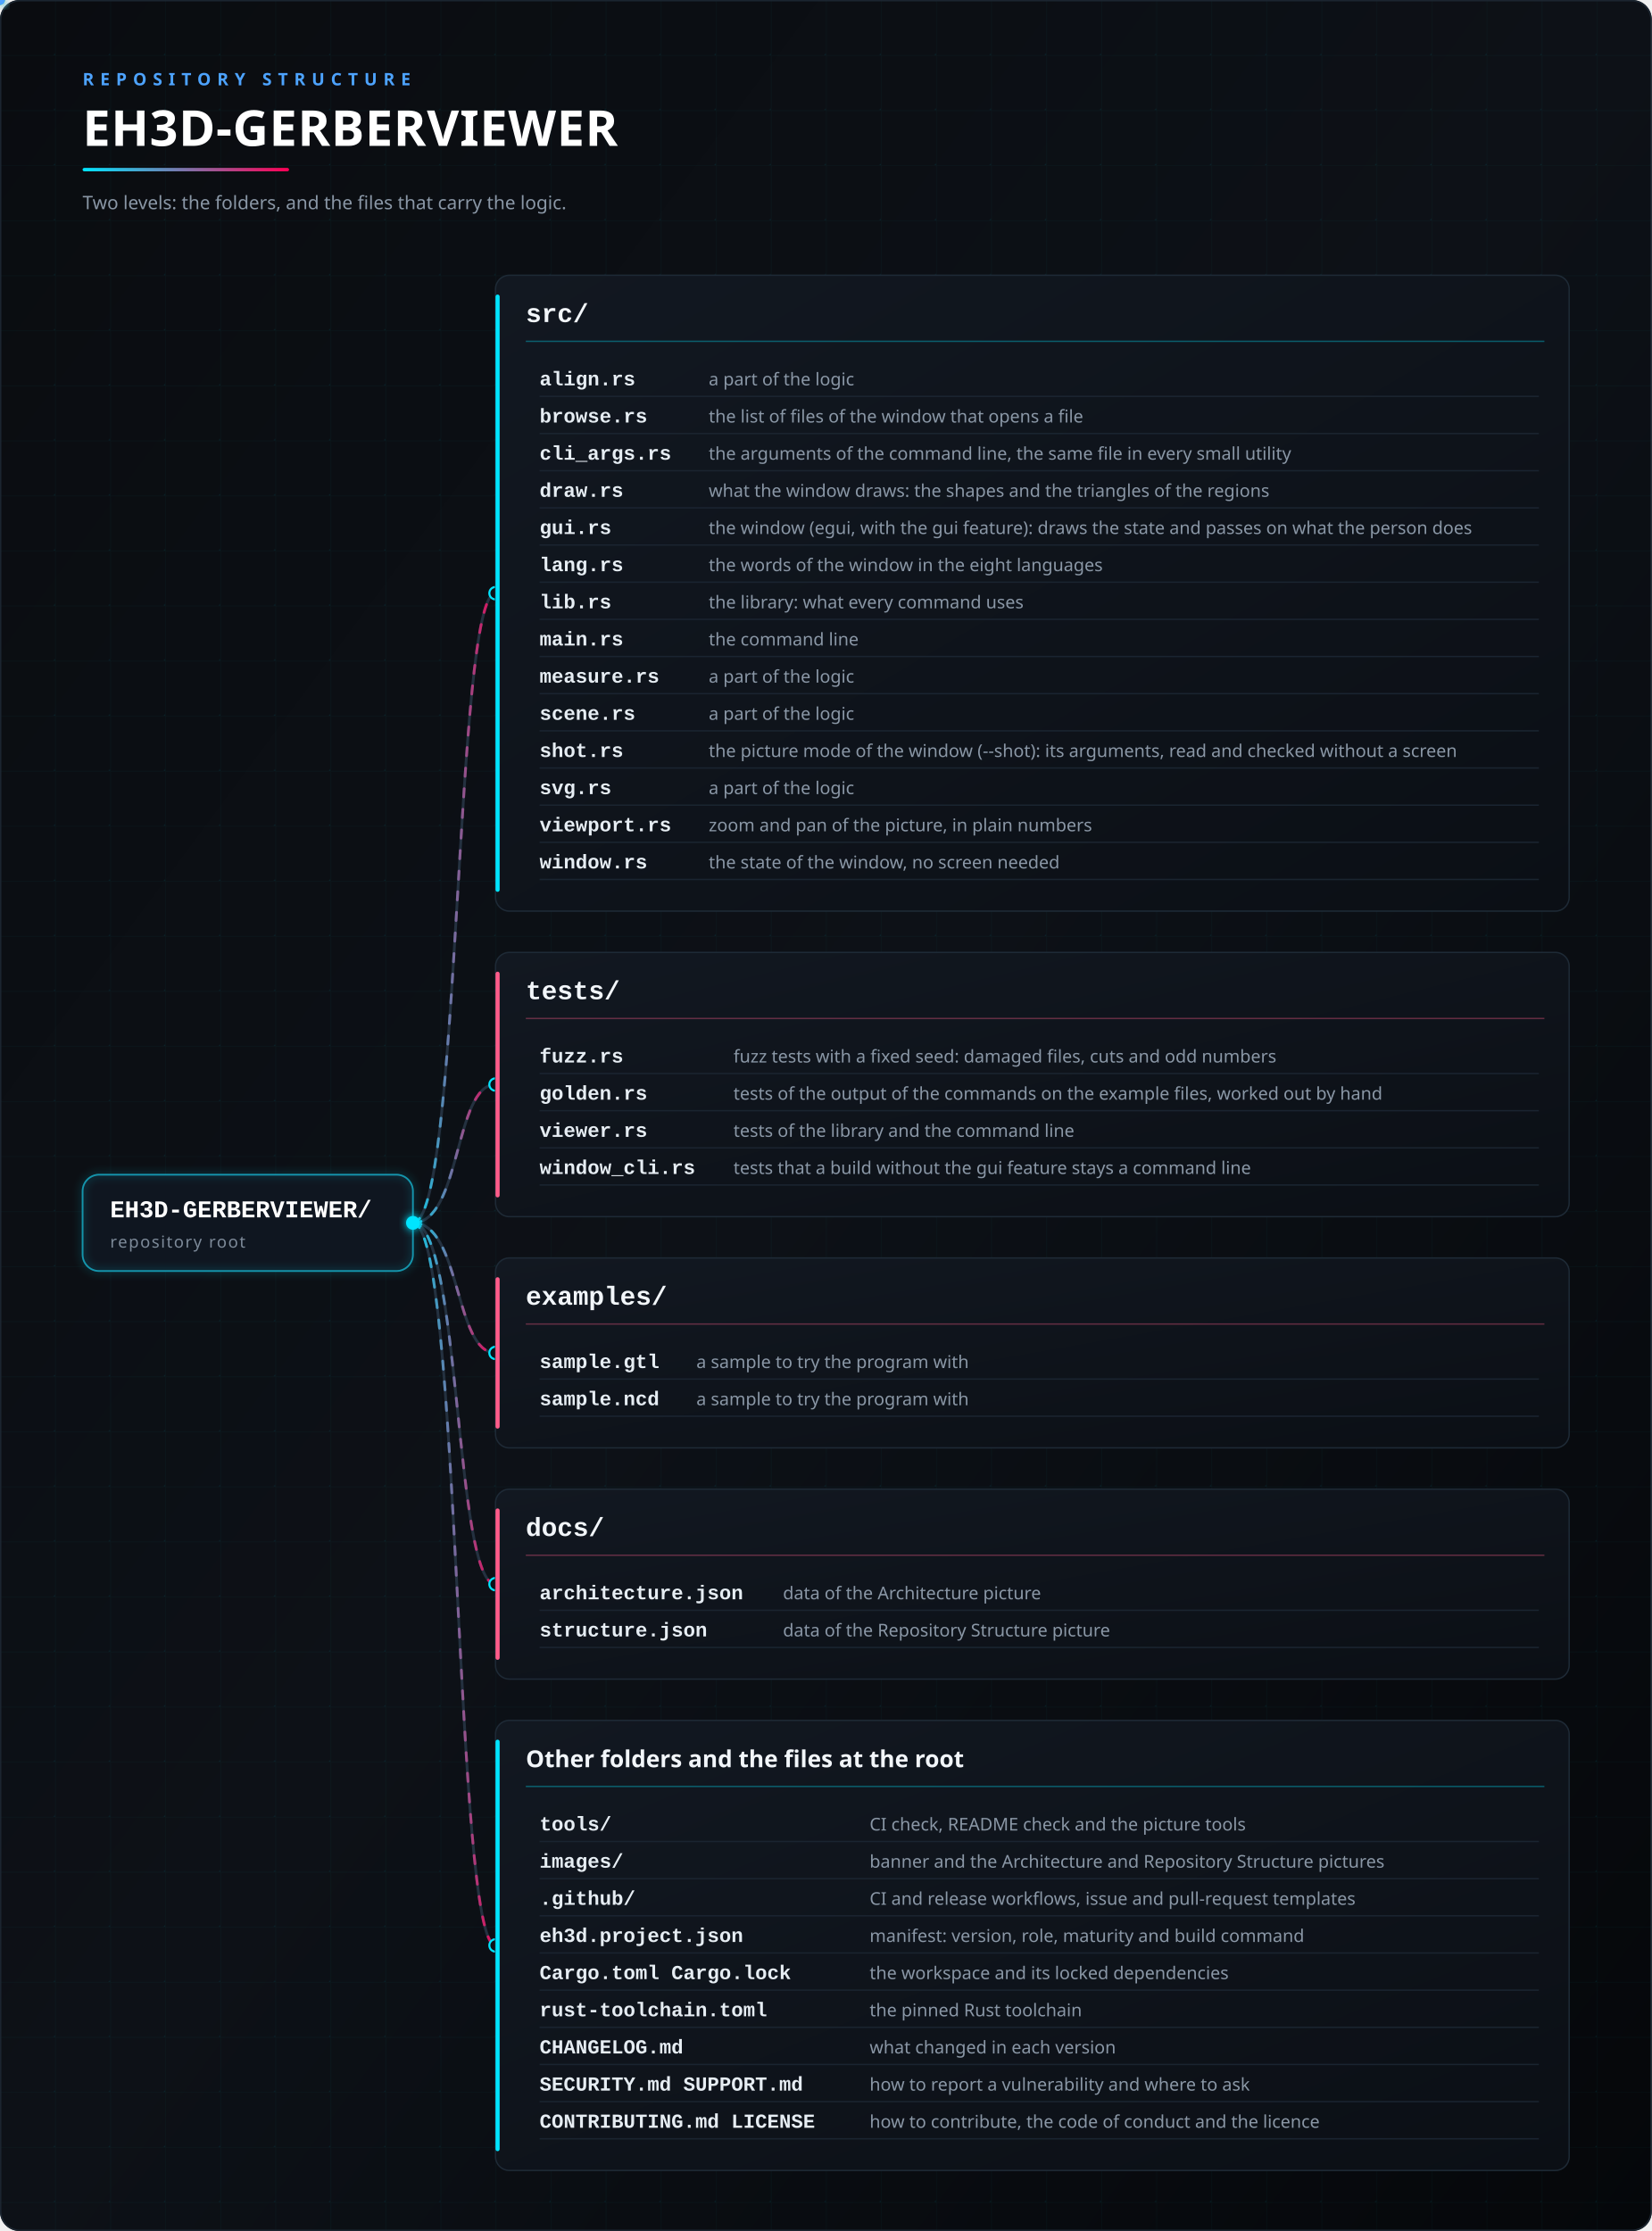
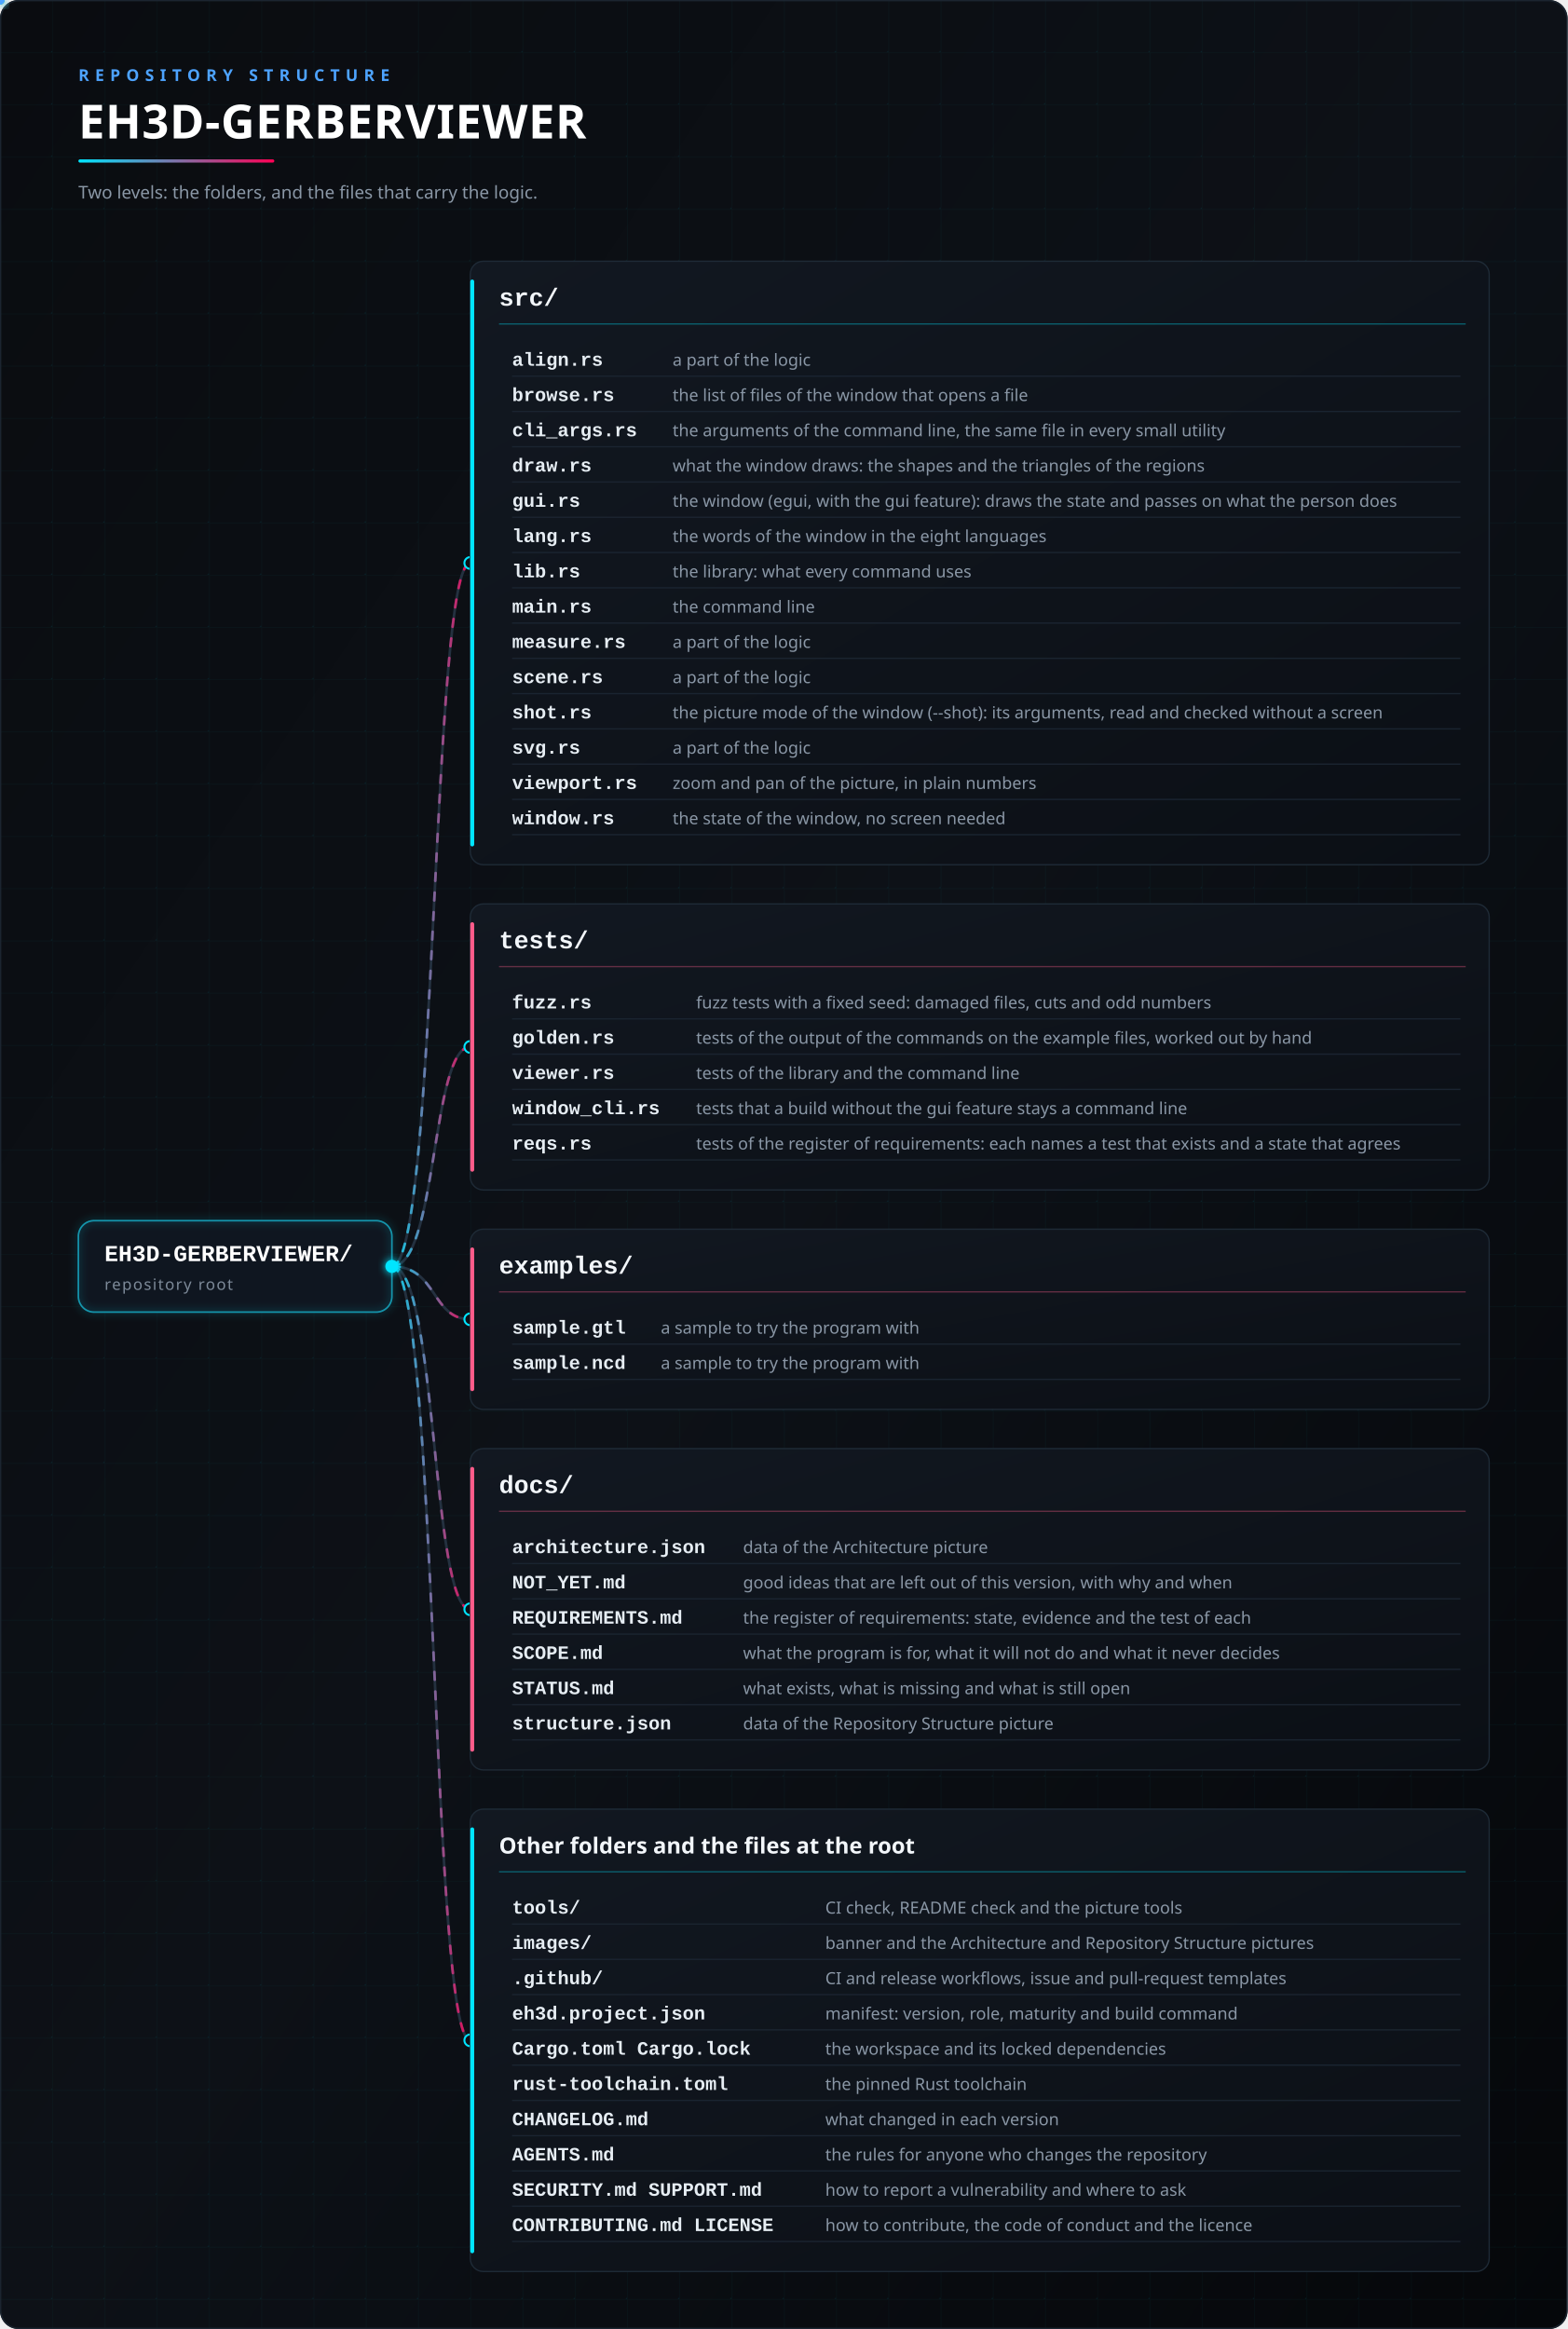
- <svg xmlns="http://www.w3.org/2000/svg" viewBox="0 0 1200 1621" width="100%" role="img" aria-labelledby="t d">
+ <svg xmlns="http://www.w3.org/2000/svg" viewBox="0 0 1200 1783" width="100%" role="img" aria-labelledby="t d">
  <defs>
    <linearGradient id="bg" x1="0" y1="0" x2="1" y2="1">
      <stop offset="0" stop-color="#0A0C10" />
      <stop offset="0.5" stop-color="#0D1117" />
      <stop offset="1" stop-color="#05070A" />
    </linearGradient>
    <linearGradient id="card" x1="0" y1="0" x2="1" y2="1">
      <stop offset="0" stop-color="#121821" />
      <stop offset="1" stop-color="#0B0F15" />
    </linearGradient>
    <linearGradient id="line" x1="0" y1="0" x2="1" y2="0">
      <stop offset="0" stop-color="#00E5FF" />
      <stop offset="1" stop-color="#FF0055" />
    </linearGradient>
    <filter id="glow" x="-50%" y="-50%" width="200%" height="200%">
      <feGaussianBlur stdDeviation="3" result="b" />
      <feMerge>
        <feMergeNode in="b" />
        <feMergeNode in="SourceGraphic" />
      </feMerge>
    </filter>
    <pattern id="grid" width="40" height="40" patternUnits="userSpaceOnUse">
      <path d="M40 0H0V40" fill="none" stroke="#00E5FF" stroke-opacity="0.035" />
      <circle cx="40" cy="40" r="1" fill="#00E5FF" fill-opacity="0.09" />
    </pattern>
  </defs>
-   <rect width="1200" height="1621" rx="14" fill="url(#bg)" />
-   <rect width="1200" height="1621" rx="14" fill="url(#grid)" />
-   <rect x="0.5" y="0.5" width="1199" height="1620" rx="14" fill="none" stroke="#1B2530" />
+   <rect width="1200" height="1783" rx="14" fill="url(#bg)" />
+   <rect width="1200" height="1783" rx="14" fill="url(#grid)" />
+   <rect x="0.5" y="0.5" width="1199" height="1782" rx="14" fill="none" stroke="#1B2530" />
  <text x="60" y="62" font-family="'Segoe UI','Noto Sans','Noto Sans CJK SC','Microsoft YaHei','Yu Gothic','Helvetica Neue',Helvetica,Arial,sans-serif" font-size="12.5" font-weight="600" fill="#4DA3FF" text-anchor="start" letter-spacing="4.5">REPOSITORY STRUCTURE</text>
  <text x="60" y="106" font-family="'Segoe UI','Noto Sans','Noto Sans CJK SC','Microsoft YaHei','Yu Gothic','Helvetica Neue',Helvetica,Arial,sans-serif" font-size="36" font-weight="700" fill="#FFFFFF" text-anchor="start" letter-spacing="0.5">EH3D-GERBERVIEWER</text>
  <rect x="60" y="122" width="150" height="2.5" rx="1.25" fill="url(#line)">
    <animate attributeName="width" values="40;150;150" keyTimes="0;0.4;1" dur="3s" repeatCount="indefinite" />
  </rect>
  <text x="60" y="152" font-family="'Segoe UI','Noto Sans','Noto Sans CJK SC','Microsoft YaHei','Yu Gothic','Helvetica Neue',Helvetica,Arial,sans-serif" font-size="13.5" font-weight="400" fill="#8A97A6" text-anchor="start">Two levels: the folders, and the files that carry the logic.</text>
-   <path id="c0" d="M300,888.5 C335,888.5 330,431 360,431" fill="none" stroke="#243140" stroke-width="2" />
-   <path d="M300,888.5 C335,888.5 330,431 360,431" fill="none" stroke="url(#line)" stroke-width="2" stroke-linecap="round" stroke-dasharray="6 9" opacity="0.9">
+   <path id="c0" d="M300,969.5 C335,969.5 330,431 360,431" fill="none" stroke="#243140" stroke-width="2" />
+   <path d="M300,969.5 C335,969.5 330,431 360,431" fill="none" stroke="url(#line)" stroke-width="2" stroke-linecap="round" stroke-dasharray="6 9" opacity="0.9">
    <animate attributeName="stroke-dashoffset" from="0" to="-30" dur="1.6s" repeatCount="indefinite" />
  </path>
  <circle cx="360" cy="431" r="4.5" fill="#0D1117" stroke="#00E5FF" stroke-width="1.5" />
-   <path id="c1" d="M300,888.5 C335,888.5 330,788 360,788" fill="none" stroke="#243140" stroke-width="2" />
-   <path d="M300,888.5 C335,888.5 330,788 360,788" fill="none" stroke="url(#line)" stroke-width="2" stroke-linecap="round" stroke-dasharray="6 9" opacity="0.9">
-     <animate attributeName="stroke-dashoffset" from="0" to="-30" dur="1.6s" repeatCount="indefinite" />
-   </path>
-   <circle cx="360" cy="788" r="4.5" fill="#0D1117" stroke="#00E5FF" stroke-width="1.5" />
-   <path id="c2" d="M300,888.5 C335,888.5 330,983 360,983" fill="none" stroke="#243140" stroke-width="2" />
-   <path d="M300,888.5 C335,888.5 330,983 360,983" fill="none" stroke="url(#line)" stroke-width="2" stroke-linecap="round" stroke-dasharray="6 9" opacity="0.9">
-     <animate attributeName="stroke-dashoffset" from="0" to="-30" dur="1.6s" repeatCount="indefinite" />
-   </path>
-   <circle cx="360" cy="983" r="4.5" fill="#0D1117" stroke="#00E5FF" stroke-width="1.5" />
-   <path id="c3" d="M300,888.5 C335,888.5 330,1151 360,1151" fill="none" stroke="#243140" stroke-width="2" />
-   <path d="M300,888.5 C335,888.5 330,1151 360,1151" fill="none" stroke="url(#line)" stroke-width="2" stroke-linecap="round" stroke-dasharray="6 9" opacity="0.9">
-     <animate attributeName="stroke-dashoffset" from="0" to="-30" dur="1.6s" repeatCount="indefinite" />
-   </path>
-   <circle cx="360" cy="1151" r="4.5" fill="#0D1117" stroke="#00E5FF" stroke-width="1.5" />
-   <path id="c4" d="M300,888.5 C335,888.5 330,1413.5 360,1413.5" fill="none" stroke="#243140" stroke-width="2" />
-   <path d="M300,888.5 C335,888.5 330,1413.5 360,1413.5" fill="none" stroke="url(#line)" stroke-width="2" stroke-linecap="round" stroke-dasharray="6 9" opacity="0.9">
-     <animate attributeName="stroke-dashoffset" from="0" to="-30" dur="1.6s" repeatCount="indefinite" />
-   </path>
-   <circle cx="360" cy="1413.5" r="4.5" fill="#0D1117" stroke="#00E5FF" stroke-width="1.5" />
+   <path id="c1" d="M300,969.5 C335,969.5 330,801.5 360,801.5" fill="none" stroke="#243140" stroke-width="2" />
+   <path d="M300,969.5 C335,969.5 330,801.5 360,801.5" fill="none" stroke="url(#line)" stroke-width="2" stroke-linecap="round" stroke-dasharray="6 9" opacity="0.9">
+     <animate attributeName="stroke-dashoffset" from="0" to="-30" dur="1.6s" repeatCount="indefinite" />
+   </path>
+   <circle cx="360" cy="801.5" r="4.5" fill="#0D1117" stroke="#00E5FF" stroke-width="1.5" />
+   <path id="c2" d="M300,969.5 C335,969.5 330,1010 360,1010" fill="none" stroke="#243140" stroke-width="2" />
+   <path d="M300,969.5 C335,969.5 330,1010 360,1010" fill="none" stroke="url(#line)" stroke-width="2" stroke-linecap="round" stroke-dasharray="6 9" opacity="0.9">
+     <animate attributeName="stroke-dashoffset" from="0" to="-30" dur="1.6s" repeatCount="indefinite" />
+   </path>
+   <circle cx="360" cy="1010" r="4.5" fill="#0D1117" stroke="#00E5FF" stroke-width="1.5" />
+   <path id="c3" d="M300,969.5 C335,969.5 330,1232 360,1232" fill="none" stroke="#243140" stroke-width="2" />
+   <path d="M300,969.5 C335,969.5 330,1232 360,1232" fill="none" stroke="url(#line)" stroke-width="2" stroke-linecap="round" stroke-dasharray="6 9" opacity="0.9">
+     <animate attributeName="stroke-dashoffset" from="0" to="-30" dur="1.6s" repeatCount="indefinite" />
+   </path>
+   <circle cx="360" cy="1232" r="4.5" fill="#0D1117" stroke="#00E5FF" stroke-width="1.5" />
+   <path id="c4" d="M300,969.5 C335,969.5 330,1562 360,1562" fill="none" stroke="#243140" stroke-width="2" />
+   <path d="M300,969.5 C335,969.5 330,1562 360,1562" fill="none" stroke="url(#line)" stroke-width="2" stroke-linecap="round" stroke-dasharray="6 9" opacity="0.9">
+     <animate attributeName="stroke-dashoffset" from="0" to="-30" dur="1.6s" repeatCount="indefinite" />
+   </path>
+   <circle cx="360" cy="1562" r="4.5" fill="#0D1117" stroke="#00E5FF" stroke-width="1.5" />
  <circle r="3.5" fill="#00E5FF" filter="url(#glow)">
    <animateMotion dur="3.4s" repeatCount="indefinite">
      <mpath href="#c0" />
    </animateMotion>
  </circle>
  <circle r="3.5" fill="#4DA3FF" filter="url(#glow)">
    <animateMotion dur="4.2s" repeatCount="indefinite">
      <mpath href="#c1" />
    </animateMotion>
  </circle>
  <circle r="3.5" fill="#FFB300" filter="url(#glow)">
    <animateMotion dur="5.0s" repeatCount="indefinite">
      <mpath href="#c2" />
    </animateMotion>
  </circle>
  <circle r="3.5" fill="#00E5FF" filter="url(#glow)">
    <animateMotion dur="5.8s" repeatCount="indefinite">
      <mpath href="#c3" />
    </animateMotion>
  </circle>
  <circle r="3.5" fill="#4DA3FF" filter="url(#glow)">
    <animateMotion dur="6.6s" repeatCount="indefinite">
      <mpath href="#c4" />
    </animateMotion>
  </circle>
-   <rect x="60" y="853.5" width="240" height="70" rx="12" fill="#0F1620" stroke="#2A3A4C" stroke-width="1.2" />
-   <rect x="60" y="853.5" width="240" height="70" rx="12" fill="none" stroke="#00E5FF" stroke-opacity="0.5" stroke-width="1.2" filter="url(#glow)">
+   <rect x="60" y="934.5" width="240" height="70" rx="12" fill="#0F1620" stroke="#2A3A4C" stroke-width="1.2" />
+   <rect x="60" y="934.5" width="240" height="70" rx="12" fill="none" stroke="#00E5FF" stroke-opacity="0.5" stroke-width="1.2" filter="url(#glow)">
    <animate attributeName="stroke-opacity" values="0.15;0.6;0.15" dur="3.6s" repeatCount="indefinite" />
  </rect>
-   <text x="80" y="884.5" font-family="'JetBrains Mono','Cascadia Code','SFMono-Regular',Consolas,'Liberation Mono',monospace" font-size="17.6" font-weight="700" fill="#FFFFFF" text-anchor="start">EH3D-GERBERVIEWER/</text>
-   <text x="80" y="906.5" font-family="'Segoe UI','Noto Sans','Noto Sans CJK SC','Microsoft YaHei','Yu Gothic','Helvetica Neue',Helvetica,Arial,sans-serif" font-size="12" font-weight="400" fill="#7D8A99" text-anchor="start" letter-spacing="1">repository root</text>
-   <circle cx="300" cy="888.5" r="5" fill="#00E5FF" filter="url(#glow)" />
+   <text x="80" y="965.5" font-family="'JetBrains Mono','Cascadia Code','SFMono-Regular',Consolas,'Liberation Mono',monospace" font-size="17.6" font-weight="700" fill="#FFFFFF" text-anchor="start">EH3D-GERBERVIEWER/</text>
+   <text x="80" y="987.5" font-family="'Segoe UI','Noto Sans','Noto Sans CJK SC','Microsoft YaHei','Yu Gothic','Helvetica Neue',Helvetica,Arial,sans-serif" font-size="12" font-weight="400" fill="#7D8A99" text-anchor="start" letter-spacing="1">repository root</text>
+   <circle cx="300" cy="969.5" r="5" fill="#00E5FF" filter="url(#glow)" />
  <rect x="360" y="200" width="780" height="462" rx="10" fill="url(#card)" stroke="#1E2A36" stroke-width="1" />
  <rect x="360" y="214" width="3" height="434" rx="1.5" fill="#00E5FF">
    <animate attributeName="opacity" values="0.55;1;0.55" dur="4s" begin="0s" repeatCount="indefinite" />
  </rect>
  <text x="382" y="234" font-family="'JetBrains Mono','Cascadia Code','SFMono-Regular',Consolas,'Liberation Mono',monospace" font-size="19" font-weight="700" fill="#F2F6FA" text-anchor="start">src/</text>
  <line x1="382" y1="248" x2="1122" y2="248" stroke="#00E5FF" stroke-opacity="0.35" stroke-width="1" />
  <text x="392" y="280" font-family="'JetBrains Mono','Cascadia Code','SFMono-Regular',Consolas,'Liberation Mono',monospace" font-size="14.5" font-weight="600" fill="#E6EDF3" text-anchor="start">align.rs</text>
  <text x="514.89" y="280" font-family="'Segoe UI','Noto Sans','Noto Sans CJK SC','Microsoft YaHei','Yu Gothic','Helvetica Neue',Helvetica,Arial,sans-serif" font-size="12.8" font-weight="400" fill="#8A97A6" text-anchor="start">a part of the logic</text>
  <line x1="392" y1="288" x2="1118" y2="288" stroke="#1A2430" stroke-width="1" />
  <text x="392" y="307" font-family="'JetBrains Mono','Cascadia Code','SFMono-Regular',Consolas,'Liberation Mono',monospace" font-size="14.5" font-weight="600" fill="#E6EDF3" text-anchor="start">browse.rs</text>
  <text x="514.89" y="307" font-family="'Segoe UI','Noto Sans','Noto Sans CJK SC','Microsoft YaHei','Yu Gothic','Helvetica Neue',Helvetica,Arial,sans-serif" font-size="12.8" font-weight="400" fill="#8A97A6" text-anchor="start">the list of files of the window that opens a file</text>
  <line x1="392" y1="315" x2="1118" y2="315" stroke="#1A2430" stroke-width="1" />
  <text x="392" y="334" font-family="'JetBrains Mono','Cascadia Code','SFMono-Regular',Consolas,'Liberation Mono',monospace" font-size="14.5" font-weight="600" fill="#E6EDF3" text-anchor="start">cli_args.rs</text>
  <text x="514.89" y="334" font-family="'Segoe UI','Noto Sans','Noto Sans CJK SC','Microsoft YaHei','Yu Gothic','Helvetica Neue',Helvetica,Arial,sans-serif" font-size="12.8" font-weight="400" fill="#8A97A6" text-anchor="start">the arguments of the command line, the same file in every small utility</text>
  <line x1="392" y1="342" x2="1118" y2="342" stroke="#1A2430" stroke-width="1" />
  <text x="392" y="361" font-family="'JetBrains Mono','Cascadia Code','SFMono-Regular',Consolas,'Liberation Mono',monospace" font-size="14.5" font-weight="600" fill="#E6EDF3" text-anchor="start">draw.rs</text>
  <text x="514.89" y="361" font-family="'Segoe UI','Noto Sans','Noto Sans CJK SC','Microsoft YaHei','Yu Gothic','Helvetica Neue',Helvetica,Arial,sans-serif" font-size="12.8" font-weight="400" fill="#8A97A6" text-anchor="start">what the window draws: the shapes and the triangles of the regions</text>
  <line x1="392" y1="369" x2="1118" y2="369" stroke="#1A2430" stroke-width="1" />
  <text x="392" y="388" font-family="'JetBrains Mono','Cascadia Code','SFMono-Regular',Consolas,'Liberation Mono',monospace" font-size="14.5" font-weight="600" fill="#E6EDF3" text-anchor="start">gui.rs</text>
  <text x="514.89" y="388" font-family="'Segoe UI','Noto Sans','Noto Sans CJK SC','Microsoft YaHei','Yu Gothic','Helvetica Neue',Helvetica,Arial,sans-serif" font-size="12.8" font-weight="400" fill="#8A97A6" text-anchor="start">the window (egui, with the gui feature): draws the state and passes on what the person does</text>
  <line x1="392" y1="396" x2="1118" y2="396" stroke="#1A2430" stroke-width="1" />
  <text x="392" y="415" font-family="'JetBrains Mono','Cascadia Code','SFMono-Regular',Consolas,'Liberation Mono',monospace" font-size="14.5" font-weight="600" fill="#E6EDF3" text-anchor="start">lang.rs</text>
  <text x="514.89" y="415" font-family="'Segoe UI','Noto Sans','Noto Sans CJK SC','Microsoft YaHei','Yu Gothic','Helvetica Neue',Helvetica,Arial,sans-serif" font-size="12.8" font-weight="400" fill="#8A97A6" text-anchor="start">the words of the window in the eight languages</text>
  <line x1="392" y1="423" x2="1118" y2="423" stroke="#1A2430" stroke-width="1" />
  <text x="392" y="442" font-family="'JetBrains Mono','Cascadia Code','SFMono-Regular',Consolas,'Liberation Mono',monospace" font-size="14.5" font-weight="600" fill="#E6EDF3" text-anchor="start">lib.rs</text>
  <text x="514.89" y="442" font-family="'Segoe UI','Noto Sans','Noto Sans CJK SC','Microsoft YaHei','Yu Gothic','Helvetica Neue',Helvetica,Arial,sans-serif" font-size="12.8" font-weight="400" fill="#8A97A6" text-anchor="start">the library: what every command uses</text>
  <line x1="392" y1="450" x2="1118" y2="450" stroke="#1A2430" stroke-width="1" />
  <text x="392" y="469" font-family="'JetBrains Mono','Cascadia Code','SFMono-Regular',Consolas,'Liberation Mono',monospace" font-size="14.5" font-weight="600" fill="#E6EDF3" text-anchor="start">main.rs</text>
  <text x="514.89" y="469" font-family="'Segoe UI','Noto Sans','Noto Sans CJK SC','Microsoft YaHei','Yu Gothic','Helvetica Neue',Helvetica,Arial,sans-serif" font-size="12.8" font-weight="400" fill="#8A97A6" text-anchor="start">the command line</text>
  <line x1="392" y1="477" x2="1118" y2="477" stroke="#1A2430" stroke-width="1" />
  <text x="392" y="496" font-family="'JetBrains Mono','Cascadia Code','SFMono-Regular',Consolas,'Liberation Mono',monospace" font-size="14.5" font-weight="600" fill="#E6EDF3" text-anchor="start">measure.rs</text>
  <text x="514.89" y="496" font-family="'Segoe UI','Noto Sans','Noto Sans CJK SC','Microsoft YaHei','Yu Gothic','Helvetica Neue',Helvetica,Arial,sans-serif" font-size="12.8" font-weight="400" fill="#8A97A6" text-anchor="start">a part of the logic</text>
  <line x1="392" y1="504" x2="1118" y2="504" stroke="#1A2430" stroke-width="1" />
  <text x="392" y="523" font-family="'JetBrains Mono','Cascadia Code','SFMono-Regular',Consolas,'Liberation Mono',monospace" font-size="14.5" font-weight="600" fill="#E6EDF3" text-anchor="start">scene.rs</text>
  <text x="514.89" y="523" font-family="'Segoe UI','Noto Sans','Noto Sans CJK SC','Microsoft YaHei','Yu Gothic','Helvetica Neue',Helvetica,Arial,sans-serif" font-size="12.8" font-weight="400" fill="#8A97A6" text-anchor="start">a part of the logic</text>
  <line x1="392" y1="531" x2="1118" y2="531" stroke="#1A2430" stroke-width="1" />
  <text x="392" y="550" font-family="'JetBrains Mono','Cascadia Code','SFMono-Regular',Consolas,'Liberation Mono',monospace" font-size="14.5" font-weight="600" fill="#E6EDF3" text-anchor="start">shot.rs</text>
  <text x="514.89" y="550" font-family="'Segoe UI','Noto Sans','Noto Sans CJK SC','Microsoft YaHei','Yu Gothic','Helvetica Neue',Helvetica,Arial,sans-serif" font-size="12.8" font-weight="400" fill="#8A97A6" text-anchor="start">the picture mode of the window (--shot): its arguments, read and checked without a screen</text>
  <line x1="392" y1="558" x2="1118" y2="558" stroke="#1A2430" stroke-width="1" />
  <text x="392" y="577" font-family="'JetBrains Mono','Cascadia Code','SFMono-Regular',Consolas,'Liberation Mono',monospace" font-size="14.5" font-weight="600" fill="#E6EDF3" text-anchor="start">svg.rs</text>
  <text x="514.89" y="577" font-family="'Segoe UI','Noto Sans','Noto Sans CJK SC','Microsoft YaHei','Yu Gothic','Helvetica Neue',Helvetica,Arial,sans-serif" font-size="12.8" font-weight="400" fill="#8A97A6" text-anchor="start">a part of the logic</text>
  <line x1="392" y1="585" x2="1118" y2="585" stroke="#1A2430" stroke-width="1" />
  <text x="392" y="604" font-family="'JetBrains Mono','Cascadia Code','SFMono-Regular',Consolas,'Liberation Mono',monospace" font-size="14.5" font-weight="600" fill="#E6EDF3" text-anchor="start">viewport.rs</text>
  <text x="514.89" y="604" font-family="'Segoe UI','Noto Sans','Noto Sans CJK SC','Microsoft YaHei','Yu Gothic','Helvetica Neue',Helvetica,Arial,sans-serif" font-size="12.8" font-weight="400" fill="#8A97A6" text-anchor="start">zoom and pan of the picture, in plain numbers</text>
  <line x1="392" y1="612" x2="1118" y2="612" stroke="#1A2430" stroke-width="1" />
  <text x="392" y="631" font-family="'JetBrains Mono','Cascadia Code','SFMono-Regular',Consolas,'Liberation Mono',monospace" font-size="14.5" font-weight="600" fill="#E6EDF3" text-anchor="start">window.rs</text>
  <text x="514.89" y="631" font-family="'Segoe UI','Noto Sans','Noto Sans CJK SC','Microsoft YaHei','Yu Gothic','Helvetica Neue',Helvetica,Arial,sans-serif" font-size="12.8" font-weight="400" fill="#8A97A6" text-anchor="start">the state of the window, no screen needed</text>
  <line x1="392" y1="639" x2="1118" y2="639" stroke="#1A2430" stroke-width="1" />
-   <rect x="360" y="692" width="780" height="192" rx="10" fill="url(#card)" stroke="#1E2A36" stroke-width="1" />
-   <rect x="360" y="706" width="3" height="164" rx="1.5" fill="#FF5C8A">
+   <rect x="360" y="692" width="780" height="219" rx="10" fill="url(#card)" stroke="#1E2A36" stroke-width="1" />
+   <rect x="360" y="706" width="3" height="191" rx="1.5" fill="#FF5C8A">
    <animate attributeName="opacity" values="0.55;1;0.55" dur="4s" begin="0.6s" repeatCount="indefinite" />
  </rect>
  <text x="382" y="726" font-family="'JetBrains Mono','Cascadia Code','SFMono-Regular',Consolas,'Liberation Mono',monospace" font-size="19" font-weight="700" fill="#F2F6FA" text-anchor="start">tests/</text>
  <line x1="382" y1="740" x2="1122" y2="740" stroke="#FF5C8A" stroke-opacity="0.35" stroke-width="1" />
  <text x="392" y="772" font-family="'JetBrains Mono','Cascadia Code','SFMono-Regular',Consolas,'Liberation Mono',monospace" font-size="14.5" font-weight="600" fill="#E6EDF3" text-anchor="start">fuzz.rs</text>
  <text x="532.87" y="772" font-family="'Segoe UI','Noto Sans','Noto Sans CJK SC','Microsoft YaHei','Yu Gothic','Helvetica Neue',Helvetica,Arial,sans-serif" font-size="12.8" font-weight="400" fill="#8A97A6" text-anchor="start">fuzz tests with a fixed seed: damaged files, cuts and odd numbers</text>
  <line x1="392" y1="780" x2="1118" y2="780" stroke="#1A2430" stroke-width="1" />
  <text x="392" y="799" font-family="'JetBrains Mono','Cascadia Code','SFMono-Regular',Consolas,'Liberation Mono',monospace" font-size="14.5" font-weight="600" fill="#E6EDF3" text-anchor="start">golden.rs</text>
  <text x="532.87" y="799" font-family="'Segoe UI','Noto Sans','Noto Sans CJK SC','Microsoft YaHei','Yu Gothic','Helvetica Neue',Helvetica,Arial,sans-serif" font-size="12.8" font-weight="400" fill="#8A97A6" text-anchor="start">tests of the output of the commands on the example files, worked out by hand</text>
  <line x1="392" y1="807" x2="1118" y2="807" stroke="#1A2430" stroke-width="1" />
  <text x="392" y="826" font-family="'JetBrains Mono','Cascadia Code','SFMono-Regular',Consolas,'Liberation Mono',monospace" font-size="14.5" font-weight="600" fill="#E6EDF3" text-anchor="start">viewer.rs</text>
  <text x="532.87" y="826" font-family="'Segoe UI','Noto Sans','Noto Sans CJK SC','Microsoft YaHei','Yu Gothic','Helvetica Neue',Helvetica,Arial,sans-serif" font-size="12.8" font-weight="400" fill="#8A97A6" text-anchor="start">tests of the library and the command line</text>
  <line x1="392" y1="834" x2="1118" y2="834" stroke="#1A2430" stroke-width="1" />
  <text x="392" y="853" font-family="'JetBrains Mono','Cascadia Code','SFMono-Regular',Consolas,'Liberation Mono',monospace" font-size="14.5" font-weight="600" fill="#E6EDF3" text-anchor="start">window_cli.rs</text>
  <text x="532.87" y="853" font-family="'Segoe UI','Noto Sans','Noto Sans CJK SC','Microsoft YaHei','Yu Gothic','Helvetica Neue',Helvetica,Arial,sans-serif" font-size="12.8" font-weight="400" fill="#8A97A6" text-anchor="start">tests that a build without the gui feature stays a command line</text>
  <line x1="392" y1="861" x2="1118" y2="861" stroke="#1A2430" stroke-width="1" />
-   <rect x="360" y="914" width="780" height="138" rx="10" fill="url(#card)" stroke="#1E2A36" stroke-width="1" />
-   <rect x="360" y="928" width="3" height="110" rx="1.5" fill="#FF5C8A">
+   <text x="392" y="880" font-family="'JetBrains Mono','Cascadia Code','SFMono-Regular',Consolas,'Liberation Mono',monospace" font-size="14.5" font-weight="600" fill="#E6EDF3" text-anchor="start">reqs.rs</text>
+   <text x="532.87" y="880" font-family="'Segoe UI','Noto Sans','Noto Sans CJK SC','Microsoft YaHei','Yu Gothic','Helvetica Neue',Helvetica,Arial,sans-serif" font-size="12.8" font-weight="400" fill="#8A97A6" text-anchor="start">tests of the register of requirements: each names a test that exists and a state that agrees</text>
+   <line x1="392" y1="888" x2="1118" y2="888" stroke="#1A2430" stroke-width="1" />
+   <rect x="360" y="941" width="780" height="138" rx="10" fill="url(#card)" stroke="#1E2A36" stroke-width="1" />
+   <rect x="360" y="955" width="3" height="110" rx="1.5" fill="#FF5C8A">
    <animate attributeName="opacity" values="0.55;1;0.55" dur="4s" begin="1.2s" repeatCount="indefinite" />
  </rect>
-   <text x="382" y="948" font-family="'JetBrains Mono','Cascadia Code','SFMono-Regular',Consolas,'Liberation Mono',monospace" font-size="19" font-weight="700" fill="#F2F6FA" text-anchor="start">examples/</text>
-   <line x1="382" y1="962" x2="1122" y2="962" stroke="#FF5C8A" stroke-opacity="0.35" stroke-width="1" />
-   <text x="392" y="994" font-family="'JetBrains Mono','Cascadia Code','SFMono-Regular',Consolas,'Liberation Mono',monospace" font-size="14.5" font-weight="600" fill="#E6EDF3" text-anchor="start">sample.gtl</text>
-   <text x="505.9" y="994" font-family="'Segoe UI','Noto Sans','Noto Sans CJK SC','Microsoft YaHei','Yu Gothic','Helvetica Neue',Helvetica,Arial,sans-serif" font-size="12.8" font-weight="400" fill="#8A97A6" text-anchor="start">a sample to try the program with</text>
-   <line x1="392" y1="1002" x2="1118" y2="1002" stroke="#1A2430" stroke-width="1" />
-   <text x="392" y="1021" font-family="'JetBrains Mono','Cascadia Code','SFMono-Regular',Consolas,'Liberation Mono',monospace" font-size="14.5" font-weight="600" fill="#E6EDF3" text-anchor="start">sample.ncd</text>
+   <text x="382" y="975" font-family="'JetBrains Mono','Cascadia Code','SFMono-Regular',Consolas,'Liberation Mono',monospace" font-size="19" font-weight="700" fill="#F2F6FA" text-anchor="start">examples/</text>
+   <line x1="382" y1="989" x2="1122" y2="989" stroke="#FF5C8A" stroke-opacity="0.35" stroke-width="1" />
+   <text x="392" y="1021" font-family="'JetBrains Mono','Cascadia Code','SFMono-Regular',Consolas,'Liberation Mono',monospace" font-size="14.5" font-weight="600" fill="#E6EDF3" text-anchor="start">sample.gtl</text>
  <text x="505.9" y="1021" font-family="'Segoe UI','Noto Sans','Noto Sans CJK SC','Microsoft YaHei','Yu Gothic','Helvetica Neue',Helvetica,Arial,sans-serif" font-size="12.8" font-weight="400" fill="#8A97A6" text-anchor="start">a sample to try the program with</text>
  <line x1="392" y1="1029" x2="1118" y2="1029" stroke="#1A2430" stroke-width="1" />
-   <rect x="360" y="1082" width="780" height="138" rx="10" fill="url(#card)" stroke="#1E2A36" stroke-width="1" />
-   <rect x="360" y="1096" width="3" height="110" rx="1.5" fill="#FF5C8A">
+   <text x="392" y="1048" font-family="'JetBrains Mono','Cascadia Code','SFMono-Regular',Consolas,'Liberation Mono',monospace" font-size="14.5" font-weight="600" fill="#E6EDF3" text-anchor="start">sample.ncd</text>
+   <text x="505.9" y="1048" font-family="'Segoe UI','Noto Sans','Noto Sans CJK SC','Microsoft YaHei','Yu Gothic','Helvetica Neue',Helvetica,Arial,sans-serif" font-size="12.8" font-weight="400" fill="#8A97A6" text-anchor="start">a sample to try the program with</text>
+   <line x1="392" y1="1056" x2="1118" y2="1056" stroke="#1A2430" stroke-width="1" />
+   <rect x="360" y="1109" width="780" height="246" rx="10" fill="url(#card)" stroke="#1E2A36" stroke-width="1" />
+   <rect x="360" y="1123" width="3" height="218" rx="1.5" fill="#FF5C8A">
    <animate attributeName="opacity" values="0.55;1;0.55" dur="4s" begin="1.8s" repeatCount="indefinite" />
  </rect>
-   <text x="382" y="1116" font-family="'JetBrains Mono','Cascadia Code','SFMono-Regular',Consolas,'Liberation Mono',monospace" font-size="19" font-weight="700" fill="#F2F6FA" text-anchor="start">docs/</text>
-   <line x1="382" y1="1130" x2="1122" y2="1130" stroke="#FF5C8A" stroke-opacity="0.35" stroke-width="1" />
-   <text x="392" y="1162" font-family="'JetBrains Mono','Cascadia Code','SFMono-Regular',Consolas,'Liberation Mono',monospace" font-size="14.5" font-weight="600" fill="#E6EDF3" text-anchor="start">architecture.json</text>
-   <text x="568.83" y="1162" font-family="'Segoe UI','Noto Sans','Noto Sans CJK SC','Microsoft YaHei','Yu Gothic','Helvetica Neue',Helvetica,Arial,sans-serif" font-size="12.8" font-weight="400" fill="#8A97A6" text-anchor="start">data of the Architecture picture</text>
-   <line x1="392" y1="1170" x2="1118" y2="1170" stroke="#1A2430" stroke-width="1" />
-   <text x="392" y="1189" font-family="'JetBrains Mono','Cascadia Code','SFMono-Regular',Consolas,'Liberation Mono',monospace" font-size="14.5" font-weight="600" fill="#E6EDF3" text-anchor="start">structure.json</text>
-   <text x="568.83" y="1189" font-family="'Segoe UI','Noto Sans','Noto Sans CJK SC','Microsoft YaHei','Yu Gothic','Helvetica Neue',Helvetica,Arial,sans-serif" font-size="12.8" font-weight="400" fill="#8A97A6" text-anchor="start">data of the Repository Structure picture</text>
+   <text x="382" y="1143" font-family="'JetBrains Mono','Cascadia Code','SFMono-Regular',Consolas,'Liberation Mono',monospace" font-size="19" font-weight="700" fill="#F2F6FA" text-anchor="start">docs/</text>
+   <line x1="382" y1="1157" x2="1122" y2="1157" stroke="#FF5C8A" stroke-opacity="0.35" stroke-width="1" />
+   <text x="392" y="1189" font-family="'JetBrains Mono','Cascadia Code','SFMono-Regular',Consolas,'Liberation Mono',monospace" font-size="14.5" font-weight="600" fill="#E6EDF3" text-anchor="start">architecture.json</text>
+   <text x="568.83" y="1189" font-family="'Segoe UI','Noto Sans','Noto Sans CJK SC','Microsoft YaHei','Yu Gothic','Helvetica Neue',Helvetica,Arial,sans-serif" font-size="12.8" font-weight="400" fill="#8A97A6" text-anchor="start">data of the Architecture picture</text>
  <line x1="392" y1="1197" x2="1118" y2="1197" stroke="#1A2430" stroke-width="1" />
-   <rect x="360" y="1250" width="780" height="327" rx="10" fill="url(#card)" stroke="#1E2A36" stroke-width="1" />
-   <rect x="360" y="1264" width="3" height="299" rx="1.5" fill="#00E5FF">
+   <text x="392" y="1216" font-family="'JetBrains Mono','Cascadia Code','SFMono-Regular',Consolas,'Liberation Mono',monospace" font-size="14.5" font-weight="600" fill="#E6EDF3" text-anchor="start">NOT_YET.md</text>
+   <text x="568.83" y="1216" font-family="'Segoe UI','Noto Sans','Noto Sans CJK SC','Microsoft YaHei','Yu Gothic','Helvetica Neue',Helvetica,Arial,sans-serif" font-size="12.8" font-weight="400" fill="#8A97A6" text-anchor="start">good ideas that are left out of this version, with why and when</text>
+   <line x1="392" y1="1224" x2="1118" y2="1224" stroke="#1A2430" stroke-width="1" />
+   <text x="392" y="1243" font-family="'JetBrains Mono','Cascadia Code','SFMono-Regular',Consolas,'Liberation Mono',monospace" font-size="14.5" font-weight="600" fill="#E6EDF3" text-anchor="start">REQUIREMENTS.md</text>
+   <text x="568.83" y="1243" font-family="'Segoe UI','Noto Sans','Noto Sans CJK SC','Microsoft YaHei','Yu Gothic','Helvetica Neue',Helvetica,Arial,sans-serif" font-size="12.8" font-weight="400" fill="#8A97A6" text-anchor="start">the register of requirements: state, evidence and the test of each</text>
+   <line x1="392" y1="1251" x2="1118" y2="1251" stroke="#1A2430" stroke-width="1" />
+   <text x="392" y="1270" font-family="'JetBrains Mono','Cascadia Code','SFMono-Regular',Consolas,'Liberation Mono',monospace" font-size="14.5" font-weight="600" fill="#E6EDF3" text-anchor="start">SCOPE.md</text>
+   <text x="568.83" y="1270" font-family="'Segoe UI','Noto Sans','Noto Sans CJK SC','Microsoft YaHei','Yu Gothic','Helvetica Neue',Helvetica,Arial,sans-serif" font-size="12.8" font-weight="400" fill="#8A97A6" text-anchor="start">what the program is for, what it will not do and what it never decides</text>
+   <line x1="392" y1="1278" x2="1118" y2="1278" stroke="#1A2430" stroke-width="1" />
+   <text x="392" y="1297" font-family="'JetBrains Mono','Cascadia Code','SFMono-Regular',Consolas,'Liberation Mono',monospace" font-size="14.5" font-weight="600" fill="#E6EDF3" text-anchor="start">STATUS.md</text>
+   <text x="568.83" y="1297" font-family="'Segoe UI','Noto Sans','Noto Sans CJK SC','Microsoft YaHei','Yu Gothic','Helvetica Neue',Helvetica,Arial,sans-serif" font-size="12.8" font-weight="400" fill="#8A97A6" text-anchor="start">what exists, what is missing and what is still open</text>
+   <line x1="392" y1="1305" x2="1118" y2="1305" stroke="#1A2430" stroke-width="1" />
+   <text x="392" y="1324" font-family="'JetBrains Mono','Cascadia Code','SFMono-Regular',Consolas,'Liberation Mono',monospace" font-size="14.5" font-weight="600" fill="#E6EDF3" text-anchor="start">structure.json</text>
+   <text x="568.83" y="1324" font-family="'Segoe UI','Noto Sans','Noto Sans CJK SC','Microsoft YaHei','Yu Gothic','Helvetica Neue',Helvetica,Arial,sans-serif" font-size="12.8" font-weight="400" fill="#8A97A6" text-anchor="start">data of the Repository Structure picture</text>
+   <line x1="392" y1="1332" x2="1118" y2="1332" stroke="#1A2430" stroke-width="1" />
+   <rect x="360" y="1385" width="780" height="354" rx="10" fill="url(#card)" stroke="#1E2A36" stroke-width="1" />
+   <rect x="360" y="1399" width="3" height="326" rx="1.5" fill="#00E5FF">
    <animate attributeName="opacity" values="0.55;1;0.55" dur="4s" begin="2.4s" repeatCount="indefinite" />
  </rect>
-   <text x="382" y="1284" font-family="'Segoe UI','Noto Sans','Noto Sans CJK SC','Microsoft YaHei','Yu Gothic','Helvetica Neue',Helvetica,Arial,sans-serif" font-size="17" font-weight="700" fill="#F2F6FA" text-anchor="start">Other folders and the files at the root</text>
-   <line x1="382" y1="1298" x2="1122" y2="1298" stroke="#00E5FF" stroke-opacity="0.35" stroke-width="1" />
-   <text x="392" y="1330" font-family="'JetBrains Mono','Cascadia Code','SFMono-Regular',Consolas,'Liberation Mono',monospace" font-size="14.5" font-weight="600" fill="#E6EDF3" text-anchor="start">tools/</text>
-   <text x="631.76" y="1330" font-family="'Segoe UI','Noto Sans','Noto Sans CJK SC','Microsoft YaHei','Yu Gothic','Helvetica Neue',Helvetica,Arial,sans-serif" font-size="12.8" font-weight="400" fill="#8A97A6" text-anchor="start">CI check, README check and the picture tools</text>
-   <line x1="392" y1="1338" x2="1118" y2="1338" stroke="#1A2430" stroke-width="1" />
-   <text x="392" y="1357" font-family="'JetBrains Mono','Cascadia Code','SFMono-Regular',Consolas,'Liberation Mono',monospace" font-size="14.5" font-weight="600" fill="#E6EDF3" text-anchor="start">images/</text>
-   <text x="631.76" y="1357" font-family="'Segoe UI','Noto Sans','Noto Sans CJK SC','Microsoft YaHei','Yu Gothic','Helvetica Neue',Helvetica,Arial,sans-serif" font-size="12.8" font-weight="400" fill="#8A97A6" text-anchor="start">banner and the Architecture and Repository Structure pictures</text>
-   <line x1="392" y1="1365" x2="1118" y2="1365" stroke="#1A2430" stroke-width="1" />
-   <text x="392" y="1384" font-family="'JetBrains Mono','Cascadia Code','SFMono-Regular',Consolas,'Liberation Mono',monospace" font-size="14.5" font-weight="600" fill="#E6EDF3" text-anchor="start">.github/</text>
-   <text x="631.76" y="1384" font-family="'Segoe UI','Noto Sans','Noto Sans CJK SC','Microsoft YaHei','Yu Gothic','Helvetica Neue',Helvetica,Arial,sans-serif" font-size="12.8" font-weight="400" fill="#8A97A6" text-anchor="start">CI and release workflows, issue and pull-request templates</text>
-   <line x1="392" y1="1392" x2="1118" y2="1392" stroke="#1A2430" stroke-width="1" />
-   <text x="392" y="1411" font-family="'JetBrains Mono','Cascadia Code','SFMono-Regular',Consolas,'Liberation Mono',monospace" font-size="14.5" font-weight="600" fill="#E6EDF3" text-anchor="start">eh3d.project.json</text>
-   <text x="631.76" y="1411" font-family="'Segoe UI','Noto Sans','Noto Sans CJK SC','Microsoft YaHei','Yu Gothic','Helvetica Neue',Helvetica,Arial,sans-serif" font-size="12.8" font-weight="400" fill="#8A97A6" text-anchor="start">manifest: version, role, maturity and build command</text>
-   <line x1="392" y1="1419" x2="1118" y2="1419" stroke="#1A2430" stroke-width="1" />
-   <text x="392" y="1438" font-family="'JetBrains Mono','Cascadia Code','SFMono-Regular',Consolas,'Liberation Mono',monospace" font-size="14.5" font-weight="600" fill="#E6EDF3" text-anchor="start">Cargo.toml  Cargo.lock</text>
-   <text x="631.76" y="1438" font-family="'Segoe UI','Noto Sans','Noto Sans CJK SC','Microsoft YaHei','Yu Gothic','Helvetica Neue',Helvetica,Arial,sans-serif" font-size="12.8" font-weight="400" fill="#8A97A6" text-anchor="start">the workspace and its locked dependencies</text>
-   <line x1="392" y1="1446" x2="1118" y2="1446" stroke="#1A2430" stroke-width="1" />
-   <text x="392" y="1465" font-family="'JetBrains Mono','Cascadia Code','SFMono-Regular',Consolas,'Liberation Mono',monospace" font-size="14.5" font-weight="600" fill="#E6EDF3" text-anchor="start">rust-toolchain.toml</text>
-   <text x="631.76" y="1465" font-family="'Segoe UI','Noto Sans','Noto Sans CJK SC','Microsoft YaHei','Yu Gothic','Helvetica Neue',Helvetica,Arial,sans-serif" font-size="12.8" font-weight="400" fill="#8A97A6" text-anchor="start">the pinned Rust toolchain</text>
+   <text x="382" y="1419" font-family="'Segoe UI','Noto Sans','Noto Sans CJK SC','Microsoft YaHei','Yu Gothic','Helvetica Neue',Helvetica,Arial,sans-serif" font-size="17" font-weight="700" fill="#F2F6FA" text-anchor="start">Other folders and the files at the root</text>
+   <line x1="382" y1="1433" x2="1122" y2="1433" stroke="#00E5FF" stroke-opacity="0.35" stroke-width="1" />
+   <text x="392" y="1465" font-family="'JetBrains Mono','Cascadia Code','SFMono-Regular',Consolas,'Liberation Mono',monospace" font-size="14.5" font-weight="600" fill="#E6EDF3" text-anchor="start">tools/</text>
+   <text x="631.76" y="1465" font-family="'Segoe UI','Noto Sans','Noto Sans CJK SC','Microsoft YaHei','Yu Gothic','Helvetica Neue',Helvetica,Arial,sans-serif" font-size="12.8" font-weight="400" fill="#8A97A6" text-anchor="start">CI check, README check and the picture tools</text>
  <line x1="392" y1="1473" x2="1118" y2="1473" stroke="#1A2430" stroke-width="1" />
-   <text x="392" y="1492" font-family="'JetBrains Mono','Cascadia Code','SFMono-Regular',Consolas,'Liberation Mono',monospace" font-size="14.5" font-weight="600" fill="#E6EDF3" text-anchor="start">CHANGELOG.md</text>
-   <text x="631.76" y="1492" font-family="'Segoe UI','Noto Sans','Noto Sans CJK SC','Microsoft YaHei','Yu Gothic','Helvetica Neue',Helvetica,Arial,sans-serif" font-size="12.8" font-weight="400" fill="#8A97A6" text-anchor="start">what changed in each version</text>
+   <text x="392" y="1492" font-family="'JetBrains Mono','Cascadia Code','SFMono-Regular',Consolas,'Liberation Mono',monospace" font-size="14.5" font-weight="600" fill="#E6EDF3" text-anchor="start">images/</text>
+   <text x="631.76" y="1492" font-family="'Segoe UI','Noto Sans','Noto Sans CJK SC','Microsoft YaHei','Yu Gothic','Helvetica Neue',Helvetica,Arial,sans-serif" font-size="12.8" font-weight="400" fill="#8A97A6" text-anchor="start">banner and the Architecture and Repository Structure pictures</text>
  <line x1="392" y1="1500" x2="1118" y2="1500" stroke="#1A2430" stroke-width="1" />
-   <text x="392" y="1519" font-family="'JetBrains Mono','Cascadia Code','SFMono-Regular',Consolas,'Liberation Mono',monospace" font-size="14.5" font-weight="600" fill="#E6EDF3" text-anchor="start">SECURITY.md  SUPPORT.md</text>
-   <text x="631.76" y="1519" font-family="'Segoe UI','Noto Sans','Noto Sans CJK SC','Microsoft YaHei','Yu Gothic','Helvetica Neue',Helvetica,Arial,sans-serif" font-size="12.8" font-weight="400" fill="#8A97A6" text-anchor="start">how to report a vulnerability and where to ask</text>
+   <text x="392" y="1519" font-family="'JetBrains Mono','Cascadia Code','SFMono-Regular',Consolas,'Liberation Mono',monospace" font-size="14.5" font-weight="600" fill="#E6EDF3" text-anchor="start">.github/</text>
+   <text x="631.76" y="1519" font-family="'Segoe UI','Noto Sans','Noto Sans CJK SC','Microsoft YaHei','Yu Gothic','Helvetica Neue',Helvetica,Arial,sans-serif" font-size="12.8" font-weight="400" fill="#8A97A6" text-anchor="start">CI and release workflows, issue and pull-request templates</text>
  <line x1="392" y1="1527" x2="1118" y2="1527" stroke="#1A2430" stroke-width="1" />
-   <text x="392" y="1546" font-family="'JetBrains Mono','Cascadia Code','SFMono-Regular',Consolas,'Liberation Mono',monospace" font-size="14.5" font-weight="600" fill="#E6EDF3" text-anchor="start">CONTRIBUTING.md  LICENSE</text>
-   <text x="631.76" y="1546" font-family="'Segoe UI','Noto Sans','Noto Sans CJK SC','Microsoft YaHei','Yu Gothic','Helvetica Neue',Helvetica,Arial,sans-serif" font-size="12.8" font-weight="400" fill="#8A97A6" text-anchor="start">how to contribute, the code of conduct and the licence</text>
+   <text x="392" y="1546" font-family="'JetBrains Mono','Cascadia Code','SFMono-Regular',Consolas,'Liberation Mono',monospace" font-size="14.5" font-weight="600" fill="#E6EDF3" text-anchor="start">eh3d.project.json</text>
+   <text x="631.76" y="1546" font-family="'Segoe UI','Noto Sans','Noto Sans CJK SC','Microsoft YaHei','Yu Gothic','Helvetica Neue',Helvetica,Arial,sans-serif" font-size="12.8" font-weight="400" fill="#8A97A6" text-anchor="start">manifest: version, role, maturity and build command</text>
  <line x1="392" y1="1554" x2="1118" y2="1554" stroke="#1A2430" stroke-width="1" />
+   <text x="392" y="1573" font-family="'JetBrains Mono','Cascadia Code','SFMono-Regular',Consolas,'Liberation Mono',monospace" font-size="14.5" font-weight="600" fill="#E6EDF3" text-anchor="start">Cargo.toml  Cargo.lock</text>
+   <text x="631.76" y="1573" font-family="'Segoe UI','Noto Sans','Noto Sans CJK SC','Microsoft YaHei','Yu Gothic','Helvetica Neue',Helvetica,Arial,sans-serif" font-size="12.8" font-weight="400" fill="#8A97A6" text-anchor="start">the workspace and its locked dependencies</text>
+   <line x1="392" y1="1581" x2="1118" y2="1581" stroke="#1A2430" stroke-width="1" />
+   <text x="392" y="1600" font-family="'JetBrains Mono','Cascadia Code','SFMono-Regular',Consolas,'Liberation Mono',monospace" font-size="14.5" font-weight="600" fill="#E6EDF3" text-anchor="start">rust-toolchain.toml</text>
+   <text x="631.76" y="1600" font-family="'Segoe UI','Noto Sans','Noto Sans CJK SC','Microsoft YaHei','Yu Gothic','Helvetica Neue',Helvetica,Arial,sans-serif" font-size="12.8" font-weight="400" fill="#8A97A6" text-anchor="start">the pinned Rust toolchain</text>
+   <line x1="392" y1="1608" x2="1118" y2="1608" stroke="#1A2430" stroke-width="1" />
+   <text x="392" y="1627" font-family="'JetBrains Mono','Cascadia Code','SFMono-Regular',Consolas,'Liberation Mono',monospace" font-size="14.5" font-weight="600" fill="#E6EDF3" text-anchor="start">CHANGELOG.md</text>
+   <text x="631.76" y="1627" font-family="'Segoe UI','Noto Sans','Noto Sans CJK SC','Microsoft YaHei','Yu Gothic','Helvetica Neue',Helvetica,Arial,sans-serif" font-size="12.8" font-weight="400" fill="#8A97A6" text-anchor="start">what changed in each version</text>
+   <line x1="392" y1="1635" x2="1118" y2="1635" stroke="#1A2430" stroke-width="1" />
+   <text x="392" y="1654" font-family="'JetBrains Mono','Cascadia Code','SFMono-Regular',Consolas,'Liberation Mono',monospace" font-size="14.5" font-weight="600" fill="#E6EDF3" text-anchor="start">AGENTS.md</text>
+   <text x="631.76" y="1654" font-family="'Segoe UI','Noto Sans','Noto Sans CJK SC','Microsoft YaHei','Yu Gothic','Helvetica Neue',Helvetica,Arial,sans-serif" font-size="12.8" font-weight="400" fill="#8A97A6" text-anchor="start">the rules for anyone who changes the repository</text>
+   <line x1="392" y1="1662" x2="1118" y2="1662" stroke="#1A2430" stroke-width="1" />
+   <text x="392" y="1681" font-family="'JetBrains Mono','Cascadia Code','SFMono-Regular',Consolas,'Liberation Mono',monospace" font-size="14.5" font-weight="600" fill="#E6EDF3" text-anchor="start">SECURITY.md  SUPPORT.md</text>
+   <text x="631.76" y="1681" font-family="'Segoe UI','Noto Sans','Noto Sans CJK SC','Microsoft YaHei','Yu Gothic','Helvetica Neue',Helvetica,Arial,sans-serif" font-size="12.8" font-weight="400" fill="#8A97A6" text-anchor="start">how to report a vulnerability and where to ask</text>
+   <line x1="392" y1="1689" x2="1118" y2="1689" stroke="#1A2430" stroke-width="1" />
+   <text x="392" y="1708" font-family="'JetBrains Mono','Cascadia Code','SFMono-Regular',Consolas,'Liberation Mono',monospace" font-size="14.5" font-weight="600" fill="#E6EDF3" text-anchor="start">CONTRIBUTING.md  LICENSE</text>
+   <text x="631.76" y="1708" font-family="'Segoe UI','Noto Sans','Noto Sans CJK SC','Microsoft YaHei','Yu Gothic','Helvetica Neue',Helvetica,Arial,sans-serif" font-size="12.8" font-weight="400" fill="#8A97A6" text-anchor="start">how to contribute, the code of conduct and the licence</text>
+   <line x1="392" y1="1716" x2="1118" y2="1716" stroke="#1A2430" stroke-width="1" />
</svg>
